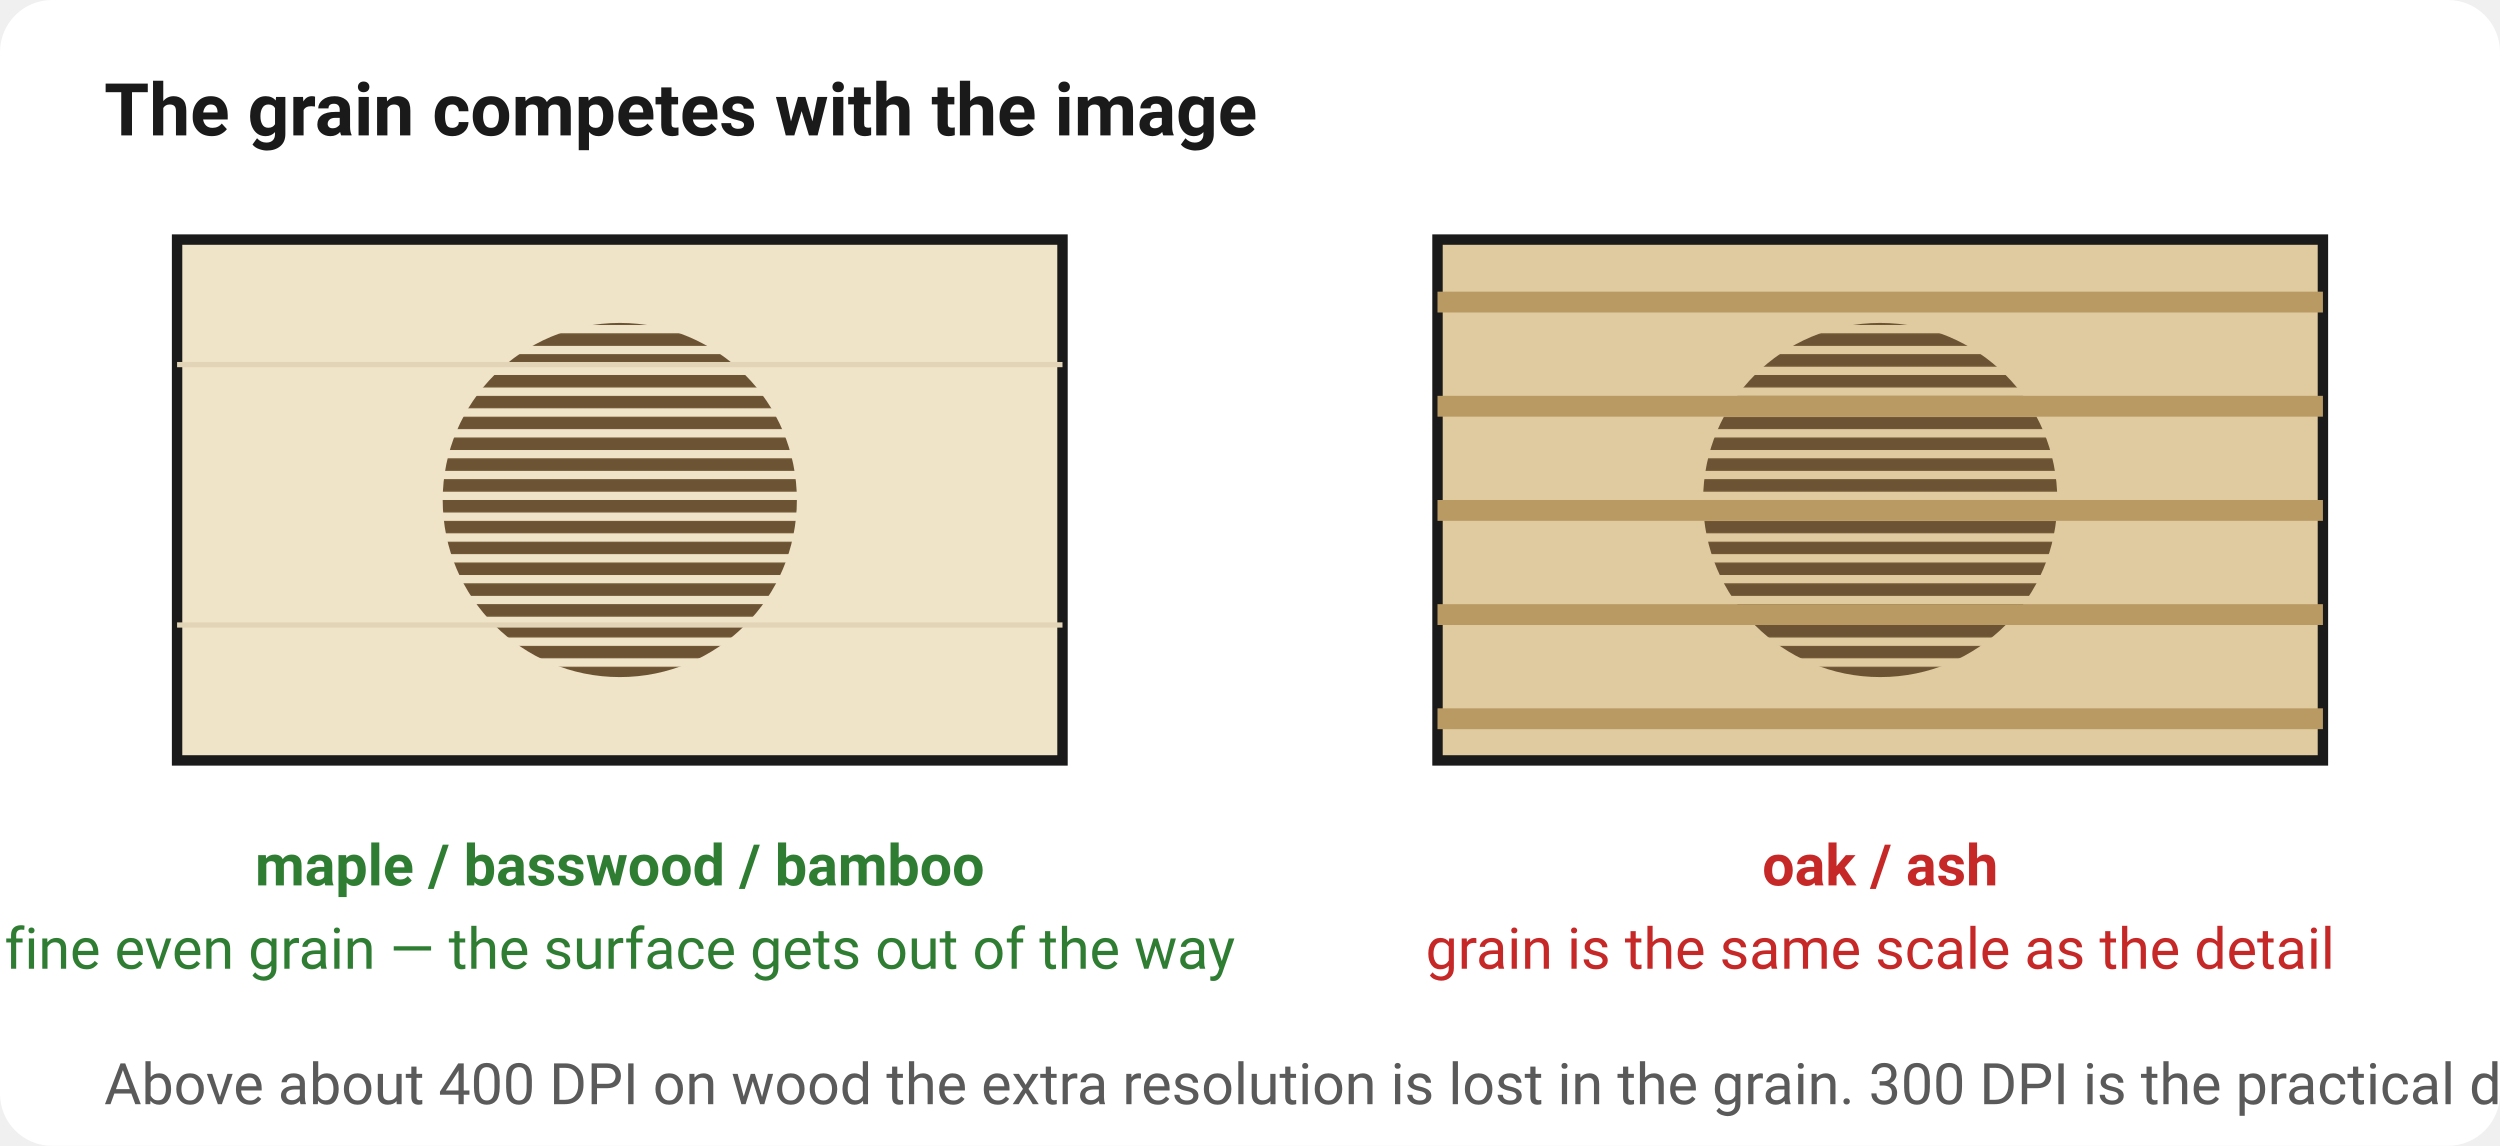
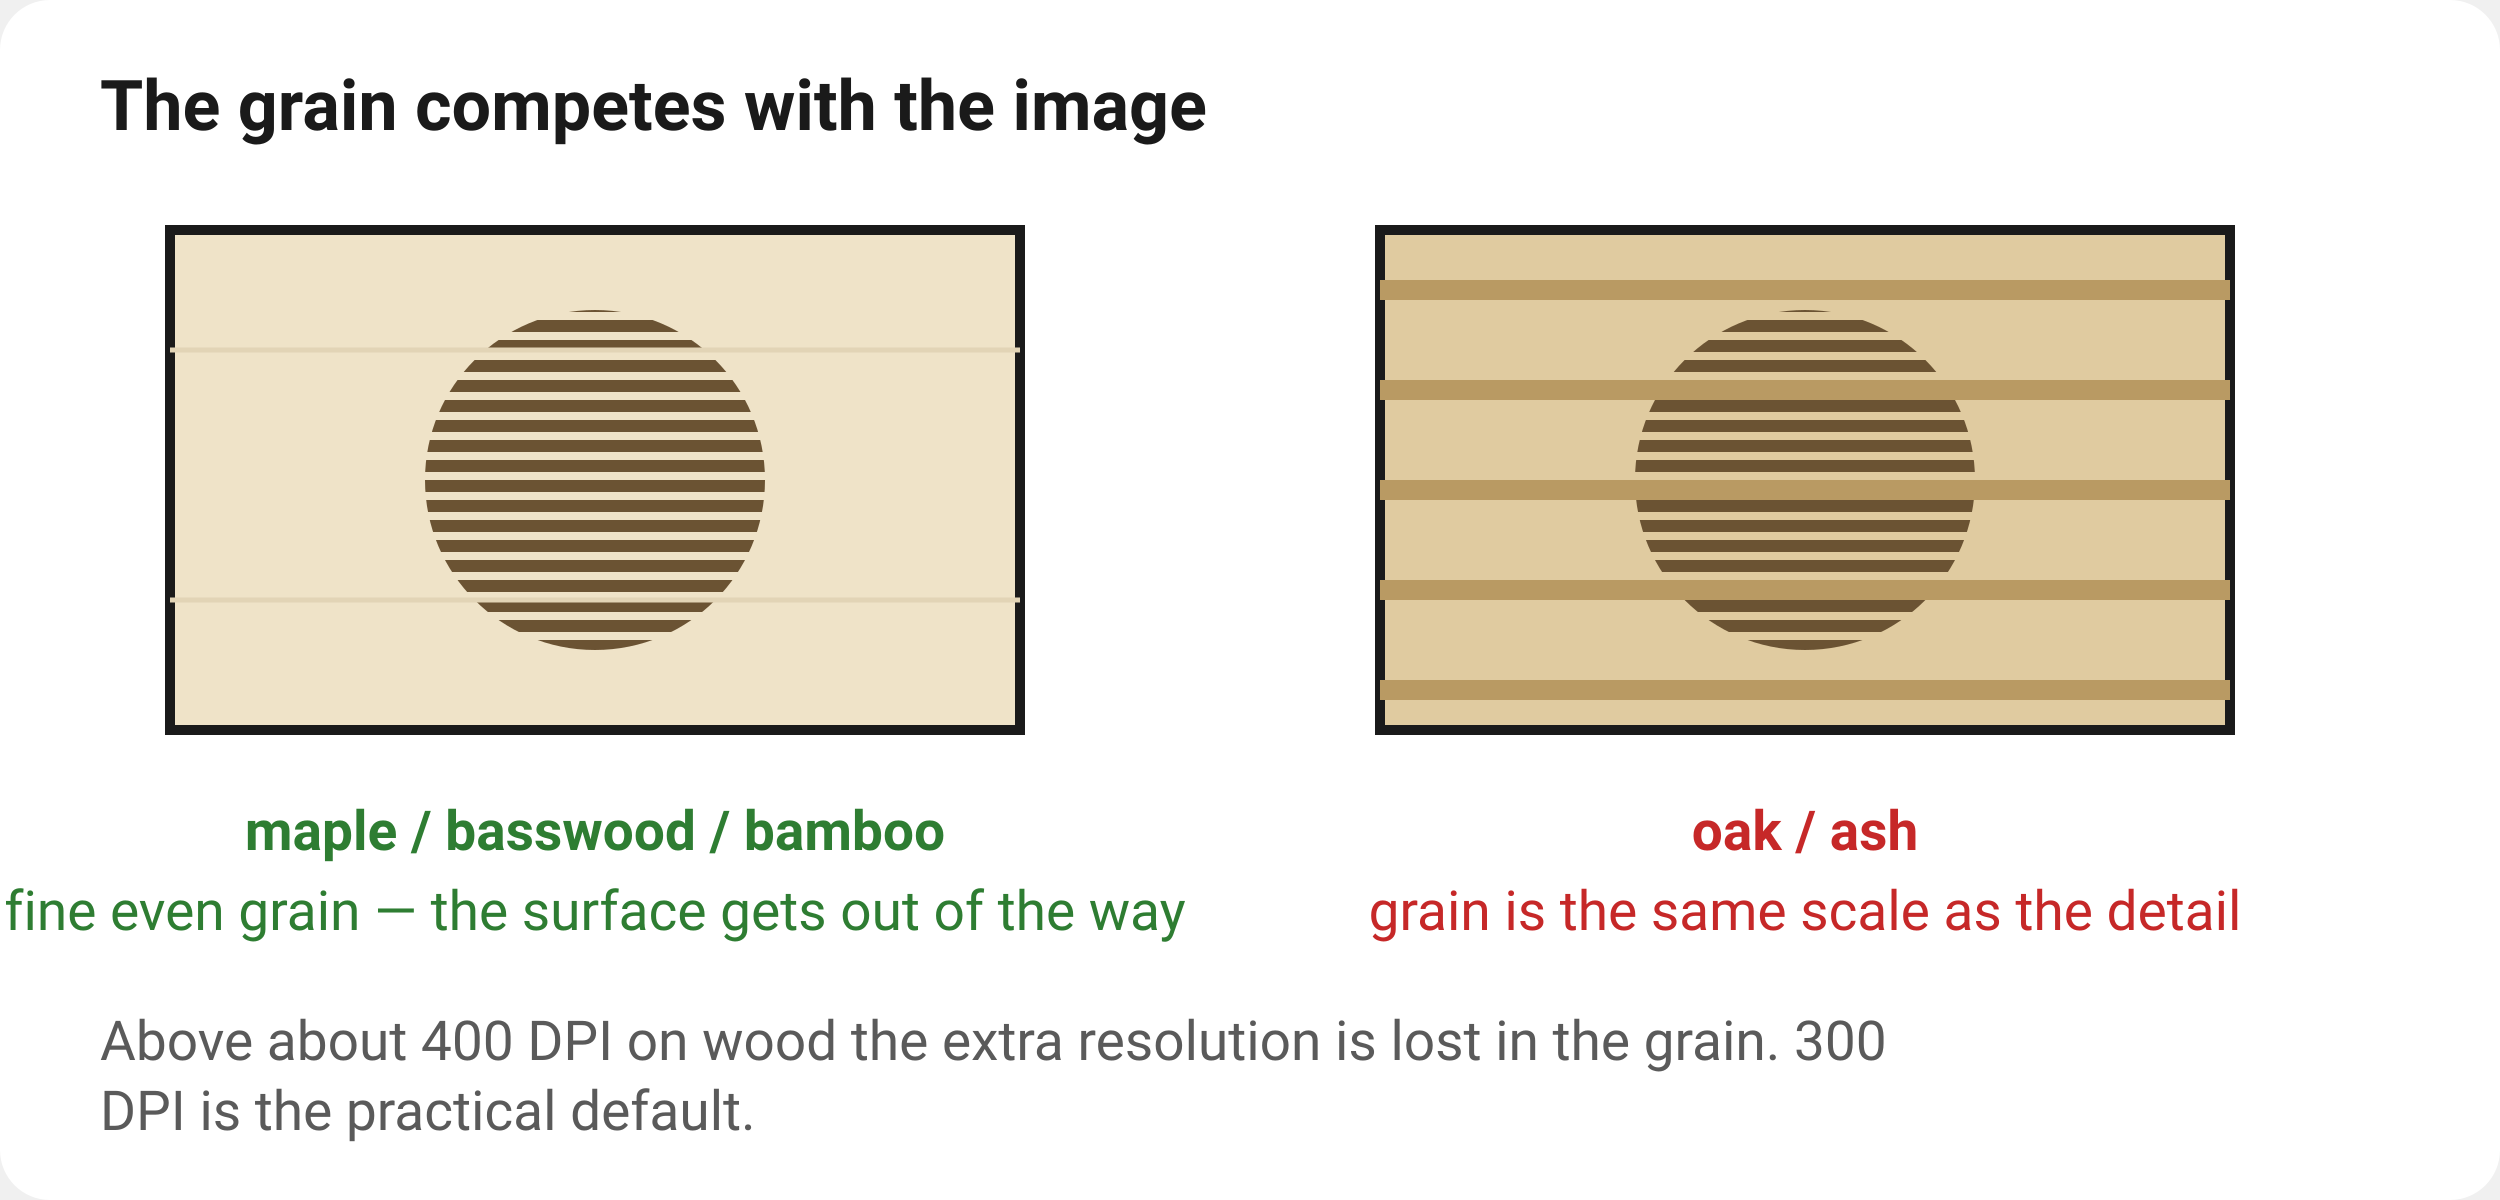
- <svg xmlns="http://www.w3.org/2000/svg" viewBox="0 0 480 220" width="480" height="220" role="img" aria-label="Fine grain against open grain at the same detail level">
-   <rect x="0" y="0" width="480" height="220" rx="10" fill="#ffffff" />
+ <svg xmlns="http://www.w3.org/2000/svg" viewBox="0 0 500 240" width="500" height="240" role="img" aria-label="Fine grain against open grain at the same detail level">
+   <rect x="0" y="0" width="500" height="240" rx="10" fill="#ffffff" />
  <defs>
    <pattern id="dots" width="4" height="4" patternUnits="userSpaceOnUse">
      <rect width="4" height="2.4" fill="#6b5333" />
    </pattern>
  </defs>
  <g font-family="system-ui, -apple-system, Segoe UI, Roboto, sans-serif" font-size="11" fill="#1a1a1a">
    <text x="20" y="26" font-size="14" font-weight="600">The grain competes with the image</text>
    <rect x="34" y="46" width="170" height="100" fill="#efe3c8" stroke="#1a1a1a" stroke-width="2" />
    <circle cx="119" cy="96" r="34" fill="url(#dots)" />
    <g stroke="#e2d4b6" stroke-width="1">
      <line x1="34" y1="70" x2="204" y2="70" />
      <line x1="34" y1="120" x2="204" y2="120" />
    </g>
    <text x="119" y="170" text-anchor="middle" font-weight="600" fill="#2e7d32">maple / basswood / bamboo</text>
    <text x="119" y="186" text-anchor="middle" fill="#2e7d32">fine even grain — the surface gets out of the way</text>
    <rect x="276" y="46" width="170" height="100" fill="#e0cba0" stroke="#1a1a1a" stroke-width="2" />
    <circle cx="361" cy="96" r="34" fill="url(#dots)" />
    <g stroke="#b99a63" stroke-width="4">
      <line x1="276" y1="58" x2="446" y2="58" />
      <line x1="276" y1="78" x2="446" y2="78" />
      <line x1="276" y1="98" x2="446" y2="98" />
      <line x1="276" y1="118" x2="446" y2="118" />
      <line x1="276" y1="138" x2="446" y2="138" />
    </g>
    <text x="361" y="170" text-anchor="middle" font-weight="600" fill="#c62828">oak / ash</text>
    <text x="361" y="186" text-anchor="middle" fill="#c62828">grain is the same scale as the detail</text>
-     <text x="20" y="212" font-size="11" fill="#5a5a5a">Above about 400 DPI on wood the extra resolution is lost in the grain. 300 DPI is the practical default.</text>
+     <text x="20" y="212" font-size="11" fill="#5a5a5a">Above about 400 DPI on wood the extra resolution is lost in the grain. 300</text>
+     <text x="20" y="226" font-size="11" fill="#5a5a5a">DPI is the practical default.</text>
  </g>
</svg>
